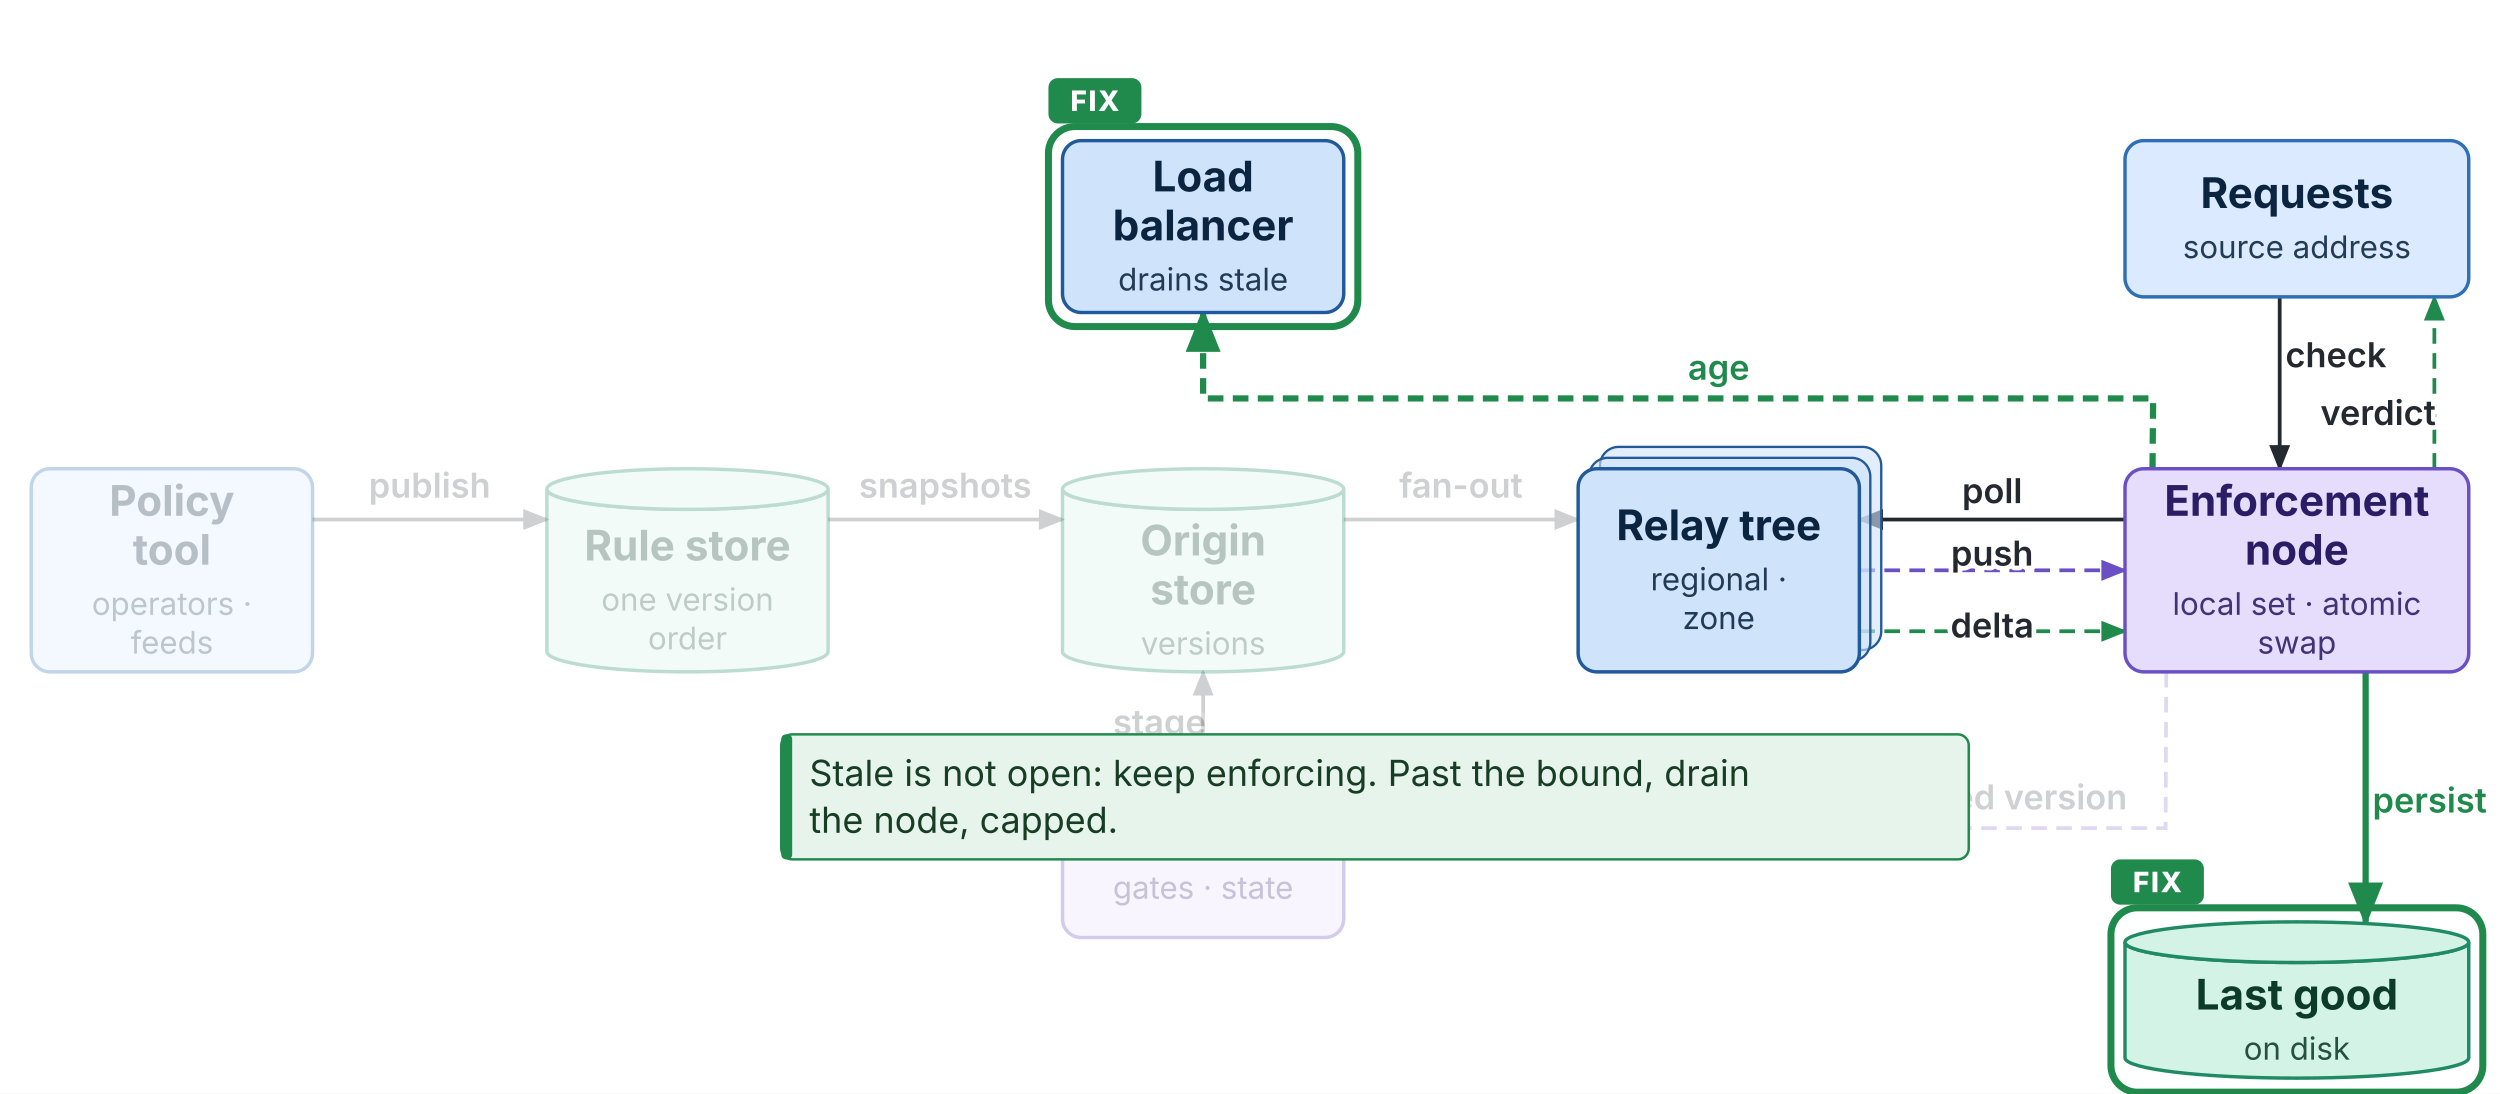
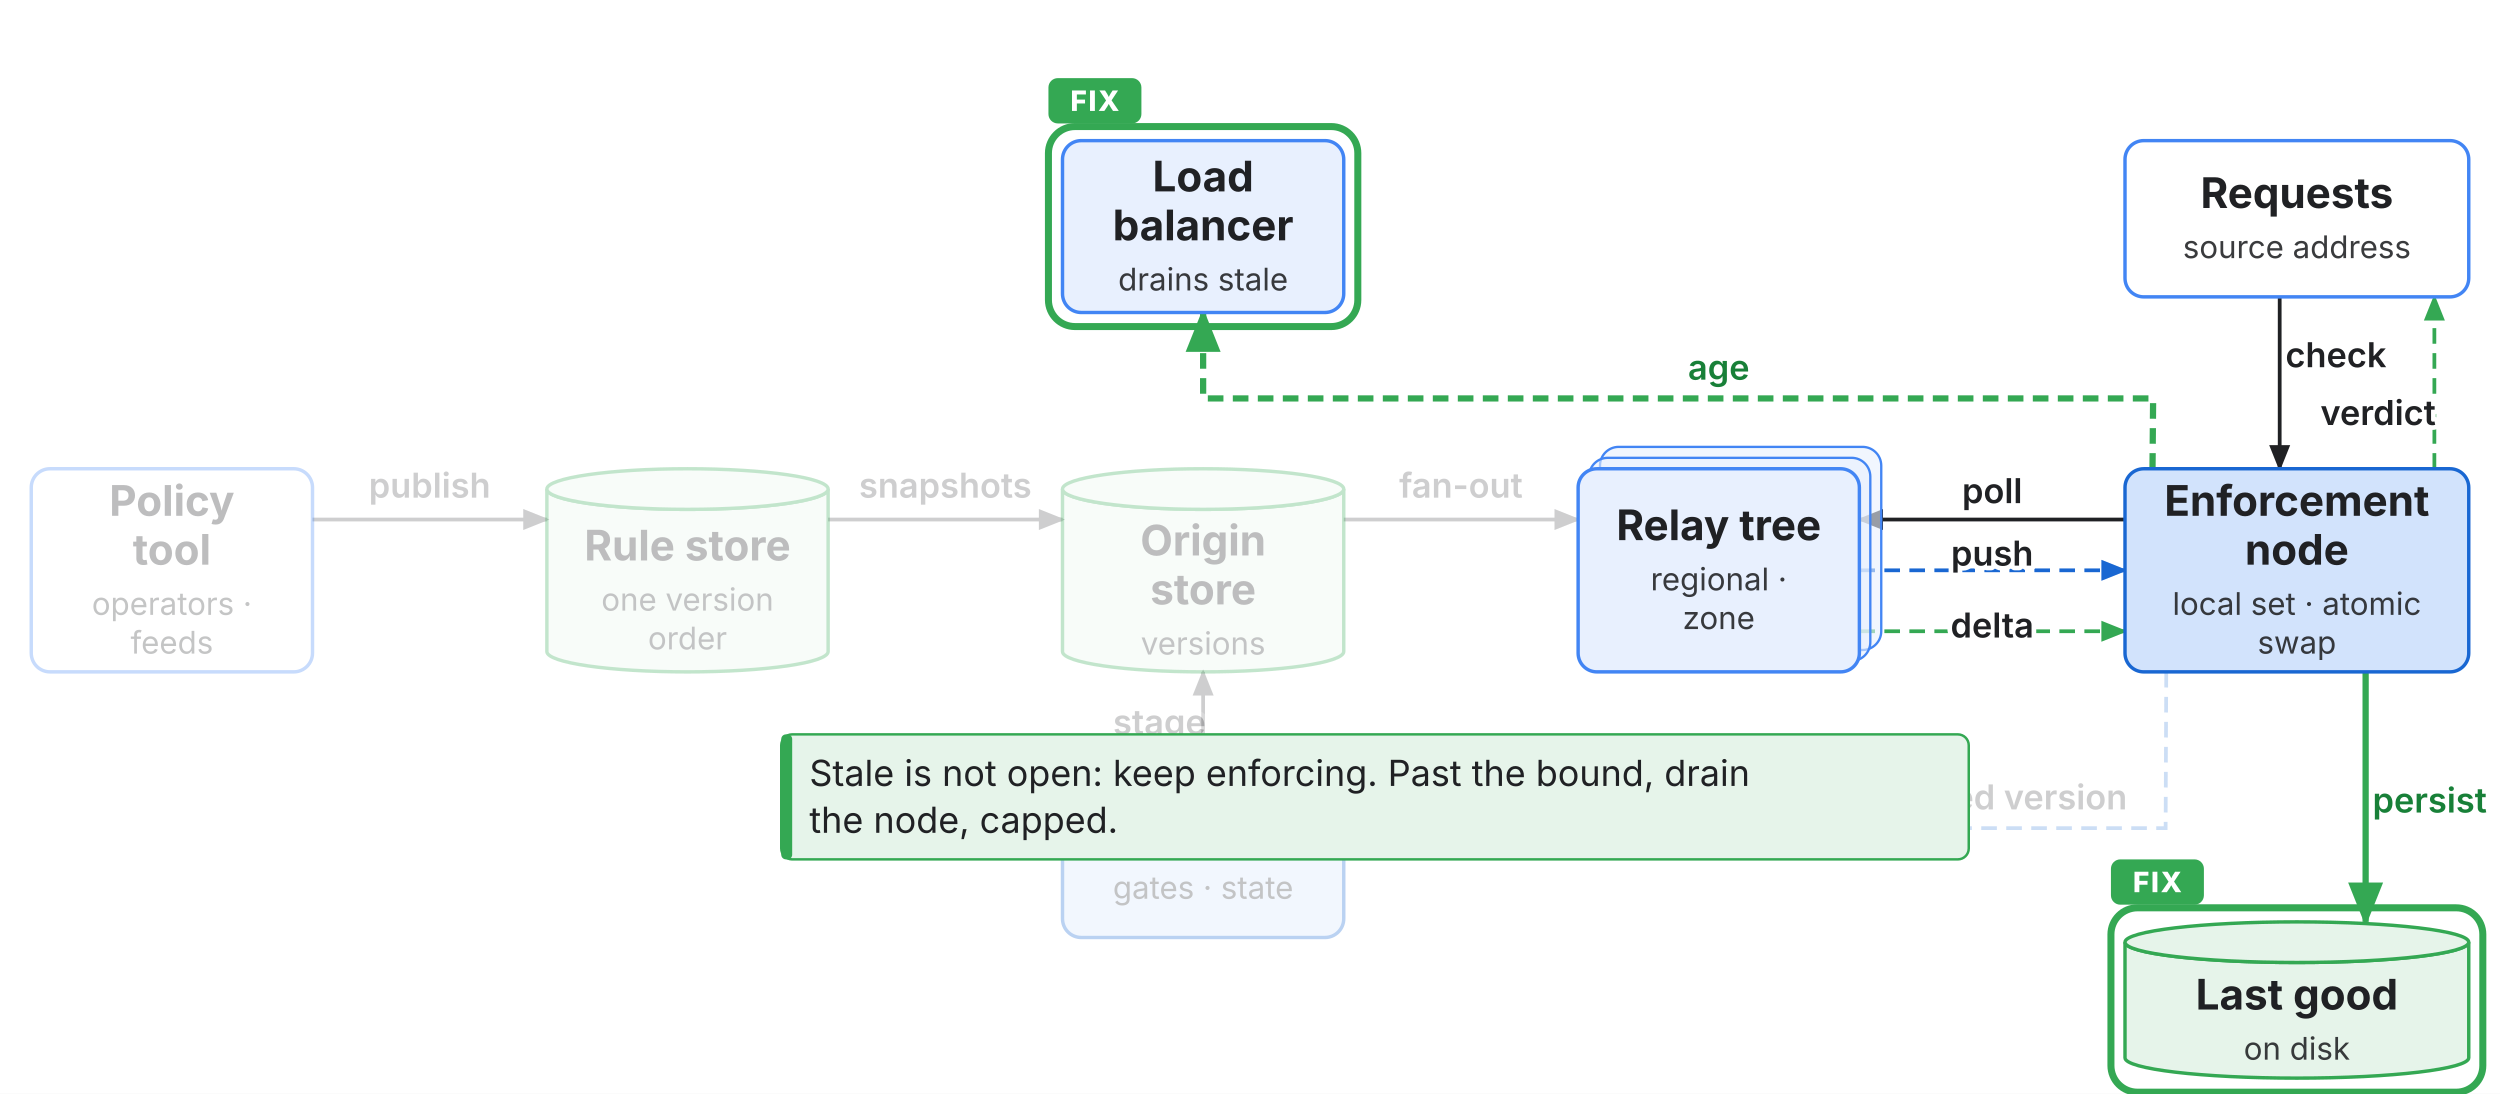
<svg xmlns="http://www.w3.org/2000/svg" class="base" viewBox="0 0 1600 700" width="1600" height="700">
  <defs>
-     <marker id="bs-1f8a4c" viewBox="0 0 10 10" refX="9" refY="5" markerWidth="7" markerHeight="7" orient="auto">
-       <path d="M0,1 L10,5 L0,9 z" fill="#1f8a4c" />
+     <marker id="bs-1967d2" viewBox="0 0 10 10" refX="9" refY="5" markerWidth="7" markerHeight="7" orient="auto">
+       <path d="M0,1 L10,5 L0,9 z" fill="#1967d2" />
    </marker>
-     <marker id="bs-s-1f8a4c" viewBox="0 0 10 10" refX="1" refY="5" markerWidth="7" markerHeight="7" orient="auto">
-       <path d="M10,1 L0,5 L10,9 z" fill="#1f8a4c" />
+     <marker id="bs-s-1967d2" viewBox="0 0 10 10" refX="1" refY="5" markerWidth="7" markerHeight="7" orient="auto">
+       <path d="M10,1 L0,5 L10,9 z" fill="#1967d2" />
    </marker>
-     <marker id="bs-24292f" viewBox="0 0 10 10" refX="9" refY="5" markerWidth="7" markerHeight="7" orient="auto">
-       <path d="M0,1 L10,5 L0,9 z" fill="#24292f" />
+     <marker id="bs-202124" viewBox="0 0 10 10" refX="9" refY="5" markerWidth="7" markerHeight="7" orient="auto">
+       <path d="M0,1 L10,5 L0,9 z" fill="#202124" />
    </marker>
-     <marker id="bs-s-24292f" viewBox="0 0 10 10" refX="1" refY="5" markerWidth="7" markerHeight="7" orient="auto">
-       <path d="M10,1 L0,5 L10,9 z" fill="#24292f" />
+     <marker id="bs-s-202124" viewBox="0 0 10 10" refX="1" refY="5" markerWidth="7" markerHeight="7" orient="auto">
+       <path d="M10,1 L0,5 L10,9 z" fill="#202124" />
    </marker>
-     <marker id="bs-6b4fc4" viewBox="0 0 10 10" refX="9" refY="5" markerWidth="7" markerHeight="7" orient="auto">
-       <path d="M0,1 L10,5 L0,9 z" fill="#6b4fc4" />
+     <marker id="bs-34a853" viewBox="0 0 10 10" refX="9" refY="5" markerWidth="7" markerHeight="7" orient="auto">
+       <path d="M0,1 L10,5 L0,9 z" fill="#34a853" />
    </marker>
-     <marker id="bs-s-6b4fc4" viewBox="0 0 10 10" refX="1" refY="5" markerWidth="7" markerHeight="7" orient="auto">
-       <path d="M10,1 L0,5 L10,9 z" fill="#6b4fc4" />
+     <marker id="bs-s-34a853" viewBox="0 0 10 10" refX="1" refY="5" markerWidth="7" markerHeight="7" orient="auto">
+       <path d="M10,1 L0,5 L10,9 z" fill="#34a853" />
    </marker>
  </defs>
  <rect width="1600" height="700" fill="#ffffff" />
-   <path d="M200.0,332.5 L350.0,332.5" fill="none" stroke="#24292f" stroke-width="2.4" marker-end="url(#bs-24292f)" opacity="0.22" />
-   <path d="M530.0,332.5 L680.0,332.5" fill="none" stroke="#24292f" stroke-width="2.4" marker-end="url(#bs-24292f)" opacity="0.22" />
-   <path d="M860.0,332.5 L1010.0,332.5" fill="none" stroke="#24292f" stroke-width="2.4" marker-end="url(#bs-24292f)" opacity="0.22" />
-   <path d="M1360.0,332.5 L1190.0,332.5" fill="none" stroke="#24292f" stroke-width="2.4" marker-end="url(#bs-24292f)" />
-   <path d="M1190.0,365.0 L1360.0,365.0" fill="none" stroke="#6b4fc4" stroke-width="2.4" stroke-dasharray="10 6" marker-end="url(#bs-6b4fc4)" />
-   <path d="M1190.0,404.0 L1360.0,404.0" fill="none" stroke="#1f8a4c" stroke-width="2.4" stroke-dasharray="10 6" marker-end="url(#bs-1f8a4c)" />
-   <path d="M1459.0,190.0 L1459.0,300.0" fill="none" stroke="#24292f" stroke-width="2.4" marker-end="url(#bs-24292f)" />
-   <path d="M1558.0,300.0 L1558.0,190.0" fill="none" stroke="#1f8a4c" stroke-width="2.4" stroke-dasharray="10 6" marker-end="url(#bs-1f8a4c)" />
-   <path d="M1386.4,430.0 L1386.0,530.0 L860.0,530.0" fill="none" stroke="#6b4fc4" stroke-width="2.4" stroke-dasharray="10 6" marker-end="url(#bs-6b4fc4)" opacity="0.22" />
-   <path d="M770.0,500.0 L770.0,430.0" fill="none" stroke="#24292f" stroke-width="2.4" marker-end="url(#bs-24292f)" opacity="0.22" />
-   <path d="M1514.0,430.0 L1514.0,590.0" fill="none" stroke="#1f8a4c" stroke-width="4" marker-end="url(#bs-1f8a4c)" />
-   <path d="M1377.6,300.0 L1378.0,255.0 L770.0,255.0 L770.0,200.0" fill="none" stroke="#1f8a4c" stroke-width="4" stroke-dasharray="10 6" marker-end="url(#bs-1f8a4c)" />
-   <g opacity="0.3">
-     <rect x="20" y="300" width="180" height="130" rx="12" fill="#dbeafe" stroke="#2f6fb5" stroke-width="2.2" />
-     <text x="110.0" y="330.1" text-anchor="middle" font-family="Inter, Helvetica, Arial, sans-serif" font-size="27" font-weight="700" fill="#0b2540">Policy</text>
-     <text x="110.0" y="361.4" text-anchor="middle" font-family="Inter, Helvetica, Arial, sans-serif" font-size="27" font-weight="700" fill="#0b2540">tool</text>
-     <text x="110.0" y="393.5" text-anchor="middle" font-family="Inter, Helvetica, Arial, sans-serif" font-size="20.0" fill="#0b2540" fill-opacity="0.88">operators ·</text>
-     <text x="110.0" y="418.3" text-anchor="middle" font-family="Inter, Helvetica, Arial, sans-serif" font-size="20.0" fill="#0b2540" fill-opacity="0.88">feeds</text>
+   <path data-k="e:p-r" d="M200.0,332.5 L350.0,332.5" fill="none" stroke="#202124" stroke-width="2.4" marker-end="url(#bs-202124)" opacity="0.22" />
+   <path data-k="e:r-o" d="M530.0,332.5 L680.0,332.5" fill="none" stroke="#202124" stroke-width="2.4" marker-end="url(#bs-202124)" opacity="0.22" />
+   <path data-k="e:o-rel" d="M860.0,332.5 L1010.0,332.5" fill="none" stroke="#202124" stroke-width="2.4" marker-end="url(#bs-202124)" opacity="0.22" />
+   <path data-k="e:poll" d="M1360.0,332.5 L1190.0,332.5" fill="none" stroke="#202124" stroke-width="2.4" marker-end="url(#bs-202124)" />
+   <path data-k="e:push" d="M1190.0,365.0 L1360.0,365.0" fill="none" stroke="#1967d2" stroke-width="2.4" stroke-dasharray="10 6" marker-end="url(#bs-1967d2)" />
+   <path data-k="e:delta" d="M1190.0,404.0 L1360.0,404.0" fill="none" stroke="#34a853" stroke-width="2.4" stroke-dasharray="10 6" marker-end="url(#bs-34a853)" />
+   <path data-k="e:rq" d="M1459.0,190.0 L1459.0,300.0" fill="none" stroke="#202124" stroke-width="2.4" marker-end="url(#bs-202124)" />
+   <path data-k="e:rs" d="M1558.0,300.0 L1558.0,190.0" fill="none" stroke="#34a853" stroke-width="2.4" stroke-dasharray="10 6" marker-end="url(#bs-34a853)" />
+   <path data-k="e:n-c" d="M1386.4,430.0 L1386.0,530.0 L860.0,530.0" fill="none" stroke="#1967d2" stroke-width="2.4" stroke-dasharray="10 6" marker-end="url(#bs-1967d2)" opacity="0.22" />
+   <path data-k="e:c-o" d="M770.0,500.0 L770.0,430.0" fill="none" stroke="#202124" stroke-width="2.4" marker-end="url(#bs-202124)" opacity="0.22" />
+   <path data-k="e:n-l" d="M1514.0,430.0 L1514.0,590.0" fill="none" stroke="#34a853" stroke-width="4" marker-end="url(#bs-34a853)" />
+   <path data-k="e:n-lb" d="M1377.6,300.0 L1378.0,255.0 L770.0,255.0 L770.0,200.0" fill="none" stroke="#34a853" stroke-width="4" stroke-dasharray="10 6" marker-end="url(#bs-34a853)" />
+   <g data-k="n:policy">
+     <g opacity="0.3">
+       <rect x="20" y="300" width="180" height="130" rx="12" fill="#ffffff" stroke="#4285f4" stroke-width="2.2" />
+       <text x="110.0" y="330.1" text-anchor="middle" font-family="Inter, Roboto, sans-serif" font-size="27" font-weight="700" fill="#202124">Policy</text>
+       <text x="110.0" y="361.4" text-anchor="middle" font-family="Inter, Roboto, sans-serif" font-size="27" font-weight="700" fill="#202124">tool</text>
+       <text x="110.0" y="393.5" text-anchor="middle" font-family="Inter, Roboto, sans-serif" font-size="20.0" fill="#202124" fill-opacity="0.88">operators ·</text>
+       <text x="110.0" y="418.3" text-anchor="middle" font-family="Inter, Roboto, sans-serif" font-size="20.0" fill="#202124" fill-opacity="0.88">feeds</text>
+     </g>
  </g>
-   <g opacity="0.3">
-     <path d="M350,313 a90.0,13 0 0,0 180,0 v104 a90.0,13 0 0,1 -180,0 z" fill="#d3f3e6" stroke="#1f8a63" stroke-width="2.2" />
-     <ellipse cx="440.0" cy="313" rx="90.0" ry="13" fill="#d3f3e6" stroke="#1f8a63" stroke-width="2.2" />
-     <text x="440.0" y="358.7" text-anchor="middle" font-family="Inter, Helvetica, Arial, sans-serif" font-size="27" font-weight="700" fill="#0d3b2a">Rule store</text>
-     <text x="440.0" y="390.8" text-anchor="middle" font-family="Inter, Helvetica, Arial, sans-serif" font-size="20.0" fill="#0d3b2a" fill-opacity="0.88">one version</text>
-     <text x="440.0" y="415.6" text-anchor="middle" font-family="Inter, Helvetica, Arial, sans-serif" font-size="20.0" fill="#0d3b2a" fill-opacity="0.88">order</text>
+   <g data-k="n:rules">
+     <g opacity="0.3">
+       <path d="M350,313 a90.0,13 0 0,0 180,0 v104 a90.0,13 0 0,1 -180,0 z" fill="#e6f4ea" stroke="#34a853" stroke-width="2.2" />
+       <ellipse cx="440.0" cy="313" rx="90.0" ry="13" fill="#e6f4ea" stroke="#34a853" stroke-width="2.2" />
+       <text x="440.0" y="358.7" text-anchor="middle" font-family="Inter, Roboto, sans-serif" font-size="27" font-weight="700" fill="#202124">Rule store</text>
+       <text x="440.0" y="390.8" text-anchor="middle" font-family="Inter, Roboto, sans-serif" font-size="20.0" fill="#202124" fill-opacity="0.88">one version</text>
+       <text x="440.0" y="415.6" text-anchor="middle" font-family="Inter, Roboto, sans-serif" font-size="20.0" fill="#202124" fill-opacity="0.88">order</text>
+     </g>
  </g>
-   <g opacity="0.3">
-     <path d="M680,313 a90.0,13 0 0,0 180,0 v104 a90.0,13 0 0,1 -180,0 z" fill="#d3f3e6" stroke="#1f8a63" stroke-width="2.2" />
-     <ellipse cx="770.0" cy="313" rx="90.0" ry="13" fill="#d3f3e6" stroke="#1f8a63" stroke-width="2.2" />
-     <text x="770.0" y="355.5" text-anchor="middle" font-family="Inter, Helvetica, Arial, sans-serif" font-size="27" font-weight="700" fill="#0d3b2a">Origin</text>
-     <text x="770.0" y="386.8" text-anchor="middle" font-family="Inter, Helvetica, Arial, sans-serif" font-size="27" font-weight="700" fill="#0d3b2a">store</text>
-     <text x="770.0" y="418.9" text-anchor="middle" font-family="Inter, Helvetica, Arial, sans-serif" font-size="20.0" fill="#0d3b2a" fill-opacity="0.88">versions</text>
+   <g data-k="n:origin">
+     <g opacity="0.3">
+       <path d="M680,313 a90.0,13 0 0,0 180,0 v104 a90.0,13 0 0,1 -180,0 z" fill="#e6f4ea" stroke="#34a853" stroke-width="2.2" />
+       <ellipse cx="770.0" cy="313" rx="90.0" ry="13" fill="#e6f4ea" stroke="#34a853" stroke-width="2.2" />
+       <text x="770.0" y="355.5" text-anchor="middle" font-family="Inter, Roboto, sans-serif" font-size="27" font-weight="700" fill="#202124">Origin</text>
+       <text x="770.0" y="386.8" text-anchor="middle" font-family="Inter, Roboto, sans-serif" font-size="27" font-weight="700" fill="#202124">store</text>
+       <text x="770.0" y="418.9" text-anchor="middle" font-family="Inter, Roboto, sans-serif" font-size="20.0" fill="#202124" fill-opacity="0.88">versions</text>
+     </g>
  </g>
-   <rect x="1024" y="286" width="180" height="130" rx="12" fill="#cfe3fb" fill-opacity="0.6" stroke="#215a9a" stroke-width="1.5" />
-   <rect x="1017" y="293" width="180" height="130" rx="12" fill="#cfe3fb" fill-opacity="0.6" stroke="#215a9a" stroke-width="1.5" />
-   <rect x="1010" y="300" width="180" height="130" rx="12" fill="#cfe3fb" stroke="#215a9a" stroke-width="2.2" />
-   <text x="1100.0" y="345.7" text-anchor="middle" font-family="Inter, Helvetica, Arial, sans-serif" font-size="27" font-weight="700" fill="#0b2540">Relay tree</text>
-   <text x="1100.0" y="377.8" text-anchor="middle" font-family="Inter, Helvetica, Arial, sans-serif" font-size="20.0" fill="#0b2540" fill-opacity="0.88">regional ·</text>
-   <text x="1100.0" y="402.6" text-anchor="middle" font-family="Inter, Helvetica, Arial, sans-serif" font-size="20.0" fill="#0b2540" fill-opacity="0.88">zone</text>
-   <rect x="1360" y="300" width="220" height="130" rx="12" fill="#e6dcfb" stroke="#6b4fc4" stroke-width="2.2" />
-   <text x="1470.0" y="330.1" text-anchor="middle" font-family="Inter, Helvetica, Arial, sans-serif" font-size="27" font-weight="700" fill="#2a1d66">Enforcement</text>
-   <text x="1470.0" y="361.4" text-anchor="middle" font-family="Inter, Helvetica, Arial, sans-serif" font-size="27" font-weight="700" fill="#2a1d66">node</text>
-   <text x="1470.0" y="393.5" text-anchor="middle" font-family="Inter, Helvetica, Arial, sans-serif" font-size="20.0" fill="#2a1d66" fill-opacity="0.88">local set · atomic</text>
-   <text x="1470.0" y="418.3" text-anchor="middle" font-family="Inter, Helvetica, Arial, sans-serif" font-size="20.0" fill="#2a1d66" fill-opacity="0.88">swap</text>
-   <rect x="1360" y="90" width="220" height="100" rx="12" fill="#dbeafe" stroke="#2f6fb5" stroke-width="2.2" />
-   <text x="1470.0" y="133.1" text-anchor="middle" font-family="Inter, Helvetica, Arial, sans-serif" font-size="27" font-weight="700" fill="#0b2540">Requests</text>
-   <text x="1470.0" y="165.2" text-anchor="middle" font-family="Inter, Helvetica, Arial, sans-serif" font-size="20.0" fill="#0b2540" fill-opacity="0.88">source address</text>
-   <g opacity="0.3">
-     <rect x="680" y="500" width="180" height="100" rx="12" fill="#e6dcfb" stroke="#6b4fc4" stroke-width="2.2" />
-     <text x="770.0" y="543.1" text-anchor="middle" font-family="Inter, Helvetica, Arial, sans-serif" font-size="27" font-weight="700" fill="#2a1d66">Controller</text>
-     <text x="770.0" y="575.2" text-anchor="middle" font-family="Inter, Helvetica, Arial, sans-serif" font-size="20.0" fill="#2a1d66" fill-opacity="0.88">gates · state</text>
+   <g data-k="n:relay">
+     <rect x="1024" y="286" width="180" height="130" rx="12" fill="#e8f0fe" fill-opacity="0.6" stroke="#4285f4" stroke-width="1.5" />
+     <rect x="1017" y="293" width="180" height="130" rx="12" fill="#e8f0fe" fill-opacity="0.6" stroke="#4285f4" stroke-width="1.5" />
+     <rect x="1010" y="300" width="180" height="130" rx="12" fill="#e8f0fe" stroke="#4285f4" stroke-width="2.2" />
+     <text x="1100.0" y="345.7" text-anchor="middle" font-family="Inter, Roboto, sans-serif" font-size="27" font-weight="700" fill="#202124">Relay tree</text>
+     <text x="1100.0" y="377.8" text-anchor="middle" font-family="Inter, Roboto, sans-serif" font-size="20.0" fill="#202124" fill-opacity="0.88">regional ·</text>
+     <text x="1100.0" y="402.6" text-anchor="middle" font-family="Inter, Roboto, sans-serif" font-size="20.0" fill="#202124" fill-opacity="0.88">zone</text>
  </g>
-   <path d="M1360,603 a110.0,13 0 0,0 220,0 v74 a110.0,13 0 0,1 -220,0 z" fill="#d3f3e6" stroke="#1f8a63" stroke-width="2.2" />
-   <ellipse cx="1470.0" cy="603" rx="110.0" ry="13" fill="#d3f3e6" stroke="#1f8a63" stroke-width="2.2" />
-   <text x="1470.0" y="646.1" text-anchor="middle" font-family="Inter, Helvetica, Arial, sans-serif" font-size="27" font-weight="700" fill="#0d3b2a">Last good</text>
-   <text x="1470.0" y="678.2" text-anchor="middle" font-family="Inter, Helvetica, Arial, sans-serif" font-size="20.0" fill="#0d3b2a" fill-opacity="0.88">on disk</text>
-   <rect x="680" y="90" width="180" height="110" rx="12" fill="#cfe3fb" stroke="#215a9a" stroke-width="2.2" />
-   <text x="770.0" y="122.5" text-anchor="middle" font-family="Inter, Helvetica, Arial, sans-serif" font-size="27" font-weight="700" fill="#0b2540">Load</text>
-   <text x="770.0" y="153.8" text-anchor="middle" font-family="Inter, Helvetica, Arial, sans-serif" font-size="27" font-weight="700" fill="#0b2540">balancer</text>
-   <text x="770.0" y="185.9" text-anchor="middle" font-family="Inter, Helvetica, Arial, sans-serif" font-size="20.0" fill="#0b2540" fill-opacity="0.88">drains stale</text>
-   <text x="275.0" y="318.5" text-anchor="middle" font-family="Inter, Helvetica, Arial, sans-serif" font-size="22" font-weight="600" fill="#24292f" paint-order="stroke" stroke="#ffffff" stroke-width="6" stroke-linejoin="round" opacity="0.22">publish</text>
-   <text x="605.0" y="318.5" text-anchor="middle" font-family="Inter, Helvetica, Arial, sans-serif" font-size="22" font-weight="600" fill="#24292f" paint-order="stroke" stroke="#ffffff" stroke-width="6" stroke-linejoin="round" opacity="0.22">snapshots</text>
-   <text x="935.0" y="318.5" text-anchor="middle" font-family="Inter, Helvetica, Arial, sans-serif" font-size="22" font-weight="600" fill="#24292f" paint-order="stroke" stroke="#ffffff" stroke-width="6" stroke-linejoin="round" opacity="0.22">fan-out</text>
-   <text x="1275.0" y="322.0" text-anchor="middle" font-family="Inter, Helvetica, Arial, sans-serif" font-size="22" font-weight="600" fill="#24292f" paint-order="stroke" stroke="#ffffff" stroke-width="6" stroke-linejoin="round">poll</text>
-   <text x="1275.0" y="362.0" text-anchor="middle" font-family="Inter, Helvetica, Arial, sans-serif" font-size="22" font-weight="600" fill="#24292f" paint-order="stroke" stroke="#ffffff" stroke-width="6" stroke-linejoin="round">push</text>
-   <text x="1275.0" y="408.0" text-anchor="middle" font-family="Inter, Helvetica, Arial, sans-serif" font-size="22" font-weight="600" fill="#24292f" paint-order="stroke" stroke="#ffffff" stroke-width="6" stroke-linejoin="round">delta</text>
-   <text x="1495.0" y="235.0" text-anchor="middle" font-family="Inter, Helvetica, Arial, sans-serif" font-size="22" font-weight="600" fill="#24292f" paint-order="stroke" stroke="#ffffff" stroke-width="6" stroke-linejoin="round">check</text>
-   <text x="1522.0" y="272.0" text-anchor="middle" font-family="Inter, Helvetica, Arial, sans-serif" font-size="22" font-weight="600" fill="#24292f" paint-order="stroke" stroke="#ffffff" stroke-width="6" stroke-linejoin="round">verdict</text>
-   <text x="1280.0" y="518.0" text-anchor="middle" font-family="Inter, Helvetica, Arial, sans-serif" font-size="22" font-weight="600" fill="#24292f" paint-order="stroke" stroke="#ffffff" stroke-width="6" stroke-linejoin="round" opacity="0.22">applied version</text>
-   <text x="742.0" y="470.0" text-anchor="middle" font-family="Inter, Helvetica, Arial, sans-serif" font-size="22" font-weight="600" fill="#24292f" paint-order="stroke" stroke="#ffffff" stroke-width="6" stroke-linejoin="round" opacity="0.22">stage</text>
-   <text x="1555.0" y="520.0" text-anchor="middle" font-family="Inter, Helvetica, Arial, sans-serif" font-size="22" font-weight="600" fill="#1f8a4c" paint-order="stroke" stroke="#ffffff" stroke-width="6" stroke-linejoin="round">persist</text>
-   <text x="1100.0" y="243.0" text-anchor="middle" font-family="Inter, Helvetica, Arial, sans-serif" font-size="22" font-weight="600" fill="#1f8a4c" paint-order="stroke" stroke="#ffffff" stroke-width="6" stroke-linejoin="round">age</text>
-   <rect x="1351" y="581" width="238" height="118" rx="17" fill="none" stroke="#1f8a4c" stroke-width="4.5" />
-   <rect x="1351" y="550" width="59.5" height="29" rx="6" fill="#1f8a4c" />
-   <text x="1380.75" y="571" text-anchor="middle" font-family="Inter, Helvetica, Arial, sans-serif" font-size="18" font-weight="800" letter-spacing="1" fill="#ffffff">FIX</text>
-   <rect x="671" y="81" width="198" height="128" rx="17" fill="none" stroke="#1f8a4c" stroke-width="4.5" />
-   <rect x="671" y="50" width="59.5" height="29" rx="6" fill="#1f8a4c" />
-   <text x="700.75" y="71" text-anchor="middle" font-family="Inter, Helvetica, Arial, sans-serif" font-size="18" font-weight="800" letter-spacing="1" fill="#ffffff">FIX</text>
-   <rect x="500" y="470" width="760" height="80" rx="7" fill="#e7f4ec" stroke="#1f8a4c" stroke-width="1.6" />
-   <rect x="500" y="470" width="7" height="80" rx="3" fill="#1f8a4c" />
-   <text x="518" y="503" font-family="Inter, Helvetica, Arial, sans-serif" font-size="23" fill="#173d24">Stale is not open: keep enforcing. Past the bound, drain</text>
-   <text x="518" y="533" font-family="Inter, Helvetica, Arial, sans-serif" font-size="23" fill="#173d24">the node, capped.</text>
+   <g data-k="n:node">
+     <rect x="1360" y="300" width="220" height="130" rx="12" fill="#d2e3fc" stroke="#1967d2" stroke-width="2.2" />
+     <text x="1470.0" y="330.1" text-anchor="middle" font-family="Inter, Roboto, sans-serif" font-size="27" font-weight="700" fill="#202124">Enforcement</text>
+     <text x="1470.0" y="361.4" text-anchor="middle" font-family="Inter, Roboto, sans-serif" font-size="27" font-weight="700" fill="#202124">node</text>
+     <text x="1470.0" y="393.5" text-anchor="middle" font-family="Inter, Roboto, sans-serif" font-size="20.0" fill="#202124" fill-opacity="0.88">local set · atomic</text>
+     <text x="1470.0" y="418.3" text-anchor="middle" font-family="Inter, Roboto, sans-serif" font-size="20.0" fill="#202124" fill-opacity="0.88">swap</text>
+   </g>
+   <g data-k="n:req">
+     <rect x="1360" y="90" width="220" height="100" rx="12" fill="#ffffff" stroke="#4285f4" stroke-width="2.2" />
+     <text x="1470.0" y="133.1" text-anchor="middle" font-family="Inter, Roboto, sans-serif" font-size="27" font-weight="700" fill="#202124">Requests</text>
+     <text x="1470.0" y="165.2" text-anchor="middle" font-family="Inter, Roboto, sans-serif" font-size="20.0" fill="#202124" fill-opacity="0.88">source address</text>
+   </g>
+   <g data-k="n:ctrl">
+     <g opacity="0.3">
+       <rect x="680" y="500" width="180" height="100" rx="12" fill="#d2e3fc" stroke="#1967d2" stroke-width="2.2" />
+       <text x="770.0" y="543.1" text-anchor="middle" font-family="Inter, Roboto, sans-serif" font-size="27" font-weight="700" fill="#202124">Controller</text>
+       <text x="770.0" y="575.2" text-anchor="middle" font-family="Inter, Roboto, sans-serif" font-size="20.0" fill="#202124" fill-opacity="0.88">gates · state</text>
+     </g>
+   </g>
+   <g data-k="n:lkg">
+     <path d="M1360,603 a110.0,13 0 0,0 220,0 v74 a110.0,13 0 0,1 -220,0 z" fill="#e6f4ea" stroke="#34a853" stroke-width="2.2" />
+     <ellipse cx="1470.0" cy="603" rx="110.0" ry="13" fill="#e6f4ea" stroke="#34a853" stroke-width="2.2" />
+     <text x="1470.0" y="646.1" text-anchor="middle" font-family="Inter, Roboto, sans-serif" font-size="27" font-weight="700" fill="#202124">Last good</text>
+     <text x="1470.0" y="678.2" text-anchor="middle" font-family="Inter, Roboto, sans-serif" font-size="20.0" fill="#202124" fill-opacity="0.88">on disk</text>
+   </g>
+   <g data-k="n:lb">
+     <rect x="680" y="90" width="180" height="110" rx="12" fill="#e8f0fe" stroke="#4285f4" stroke-width="2.2" />
+     <text x="770.0" y="122.5" text-anchor="middle" font-family="Inter, Roboto, sans-serif" font-size="27" font-weight="700" fill="#202124">Load</text>
+     <text x="770.0" y="153.8" text-anchor="middle" font-family="Inter, Roboto, sans-serif" font-size="27" font-weight="700" fill="#202124">balancer</text>
+     <text x="770.0" y="185.9" text-anchor="middle" font-family="Inter, Roboto, sans-serif" font-size="20.0" fill="#202124" fill-opacity="0.88">drains stale</text>
+   </g>
+   <text data-k="e:p-r" x="275.0" y="318.5" text-anchor="middle" font-family="Inter, Roboto, sans-serif" font-size="22" font-weight="600" fill="#202124" paint-order="stroke" stroke="#ffffff" stroke-width="6" stroke-linejoin="round" opacity="0.22">publish</text>
+   <text data-k="e:r-o" x="605.0" y="318.5" text-anchor="middle" font-family="Inter, Roboto, sans-serif" font-size="22" font-weight="600" fill="#202124" paint-order="stroke" stroke="#ffffff" stroke-width="6" stroke-linejoin="round" opacity="0.22">snapshots</text>
+   <text data-k="e:o-rel" x="935.0" y="318.5" text-anchor="middle" font-family="Inter, Roboto, sans-serif" font-size="22" font-weight="600" fill="#202124" paint-order="stroke" stroke="#ffffff" stroke-width="6" stroke-linejoin="round" opacity="0.22">fan-out</text>
+   <text data-k="e:poll" x="1275.0" y="322.0" text-anchor="middle" font-family="Inter, Roboto, sans-serif" font-size="22" font-weight="600" fill="#202124" paint-order="stroke" stroke="#ffffff" stroke-width="6" stroke-linejoin="round">poll</text>
+   <text data-k="e:push" x="1275.0" y="362.0" text-anchor="middle" font-family="Inter, Roboto, sans-serif" font-size="22" font-weight="600" fill="#202124" paint-order="stroke" stroke="#ffffff" stroke-width="6" stroke-linejoin="round">push</text>
+   <text data-k="e:delta" x="1275.0" y="408.0" text-anchor="middle" font-family="Inter, Roboto, sans-serif" font-size="22" font-weight="600" fill="#202124" paint-order="stroke" stroke="#ffffff" stroke-width="6" stroke-linejoin="round">delta</text>
+   <text data-k="e:rq" x="1495.0" y="235.0" text-anchor="middle" font-family="Inter, Roboto, sans-serif" font-size="22" font-weight="600" fill="#202124" paint-order="stroke" stroke="#ffffff" stroke-width="6" stroke-linejoin="round">check</text>
+   <text data-k="e:rs" x="1522.0" y="272.0" text-anchor="middle" font-family="Inter, Roboto, sans-serif" font-size="22" font-weight="600" fill="#202124" paint-order="stroke" stroke="#ffffff" stroke-width="6" stroke-linejoin="round">verdict</text>
+   <text data-k="e:n-c" x="1280.0" y="518.0" text-anchor="middle" font-family="Inter, Roboto, sans-serif" font-size="22" font-weight="600" fill="#202124" paint-order="stroke" stroke="#ffffff" stroke-width="6" stroke-linejoin="round" opacity="0.22">applied version</text>
+   <text data-k="e:c-o" x="742.0" y="470.0" text-anchor="middle" font-family="Inter, Roboto, sans-serif" font-size="22" font-weight="600" fill="#202124" paint-order="stroke" stroke="#ffffff" stroke-width="6" stroke-linejoin="round" opacity="0.22">stage</text>
+   <text data-k="e:n-l" x="1555.0" y="520.0" text-anchor="middle" font-family="Inter, Roboto, sans-serif" font-size="22" font-weight="600" fill="#188038" paint-order="stroke" stroke="#ffffff" stroke-width="6" stroke-linejoin="round">persist</text>
+   <text data-k="e:n-lb" x="1100.0" y="243.0" text-anchor="middle" font-family="Inter, Roboto, sans-serif" font-size="22" font-weight="600" fill="#188038" paint-order="stroke" stroke="#ffffff" stroke-width="6" stroke-linejoin="round">age</text>
+   <g data-k="m:lkg">
+     <rect x="1351" y="581" width="238" height="118" rx="17" fill="none" stroke="#34a853" stroke-width="4.5" />
+     <rect x="1351" y="550" width="59.5" height="29" rx="6" fill="#34a853" />
+     <text x="1380.75" y="571" text-anchor="middle" font-family="Inter, Roboto, sans-serif" font-size="18" font-weight="800" letter-spacing="1" fill="#ffffff">FIX</text>
+   </g>
+   <g data-k="m:lb">
+     <rect x="671" y="81" width="198" height="128" rx="17" fill="none" stroke="#34a853" stroke-width="4.5" />
+     <rect x="671" y="50" width="59.5" height="29" rx="6" fill="#34a853" />
+     <text x="700.75" y="71" text-anchor="middle" font-family="Inter, Roboto, sans-serif" font-size="18" font-weight="800" letter-spacing="1" fill="#ffffff">FIX</text>
+   </g>
+   <g data-k="note:0">
+     <rect x="500" y="470" width="760" height="80" rx="7" fill="#e6f4ea" stroke="#34a853" stroke-width="1.6" />
+     <rect x="500" y="470" width="7" height="80" rx="3" fill="#34a853" />
+     <text x="518" y="503" font-family="Inter, Roboto, sans-serif" font-size="23" fill="#202124">Stale is not open: keep enforcing. Past the bound, drain</text>
+     <text x="518" y="533" font-family="Inter, Roboto, sans-serif" font-size="23" fill="#202124">the node, capped.</text>
+   </g>
</svg>
